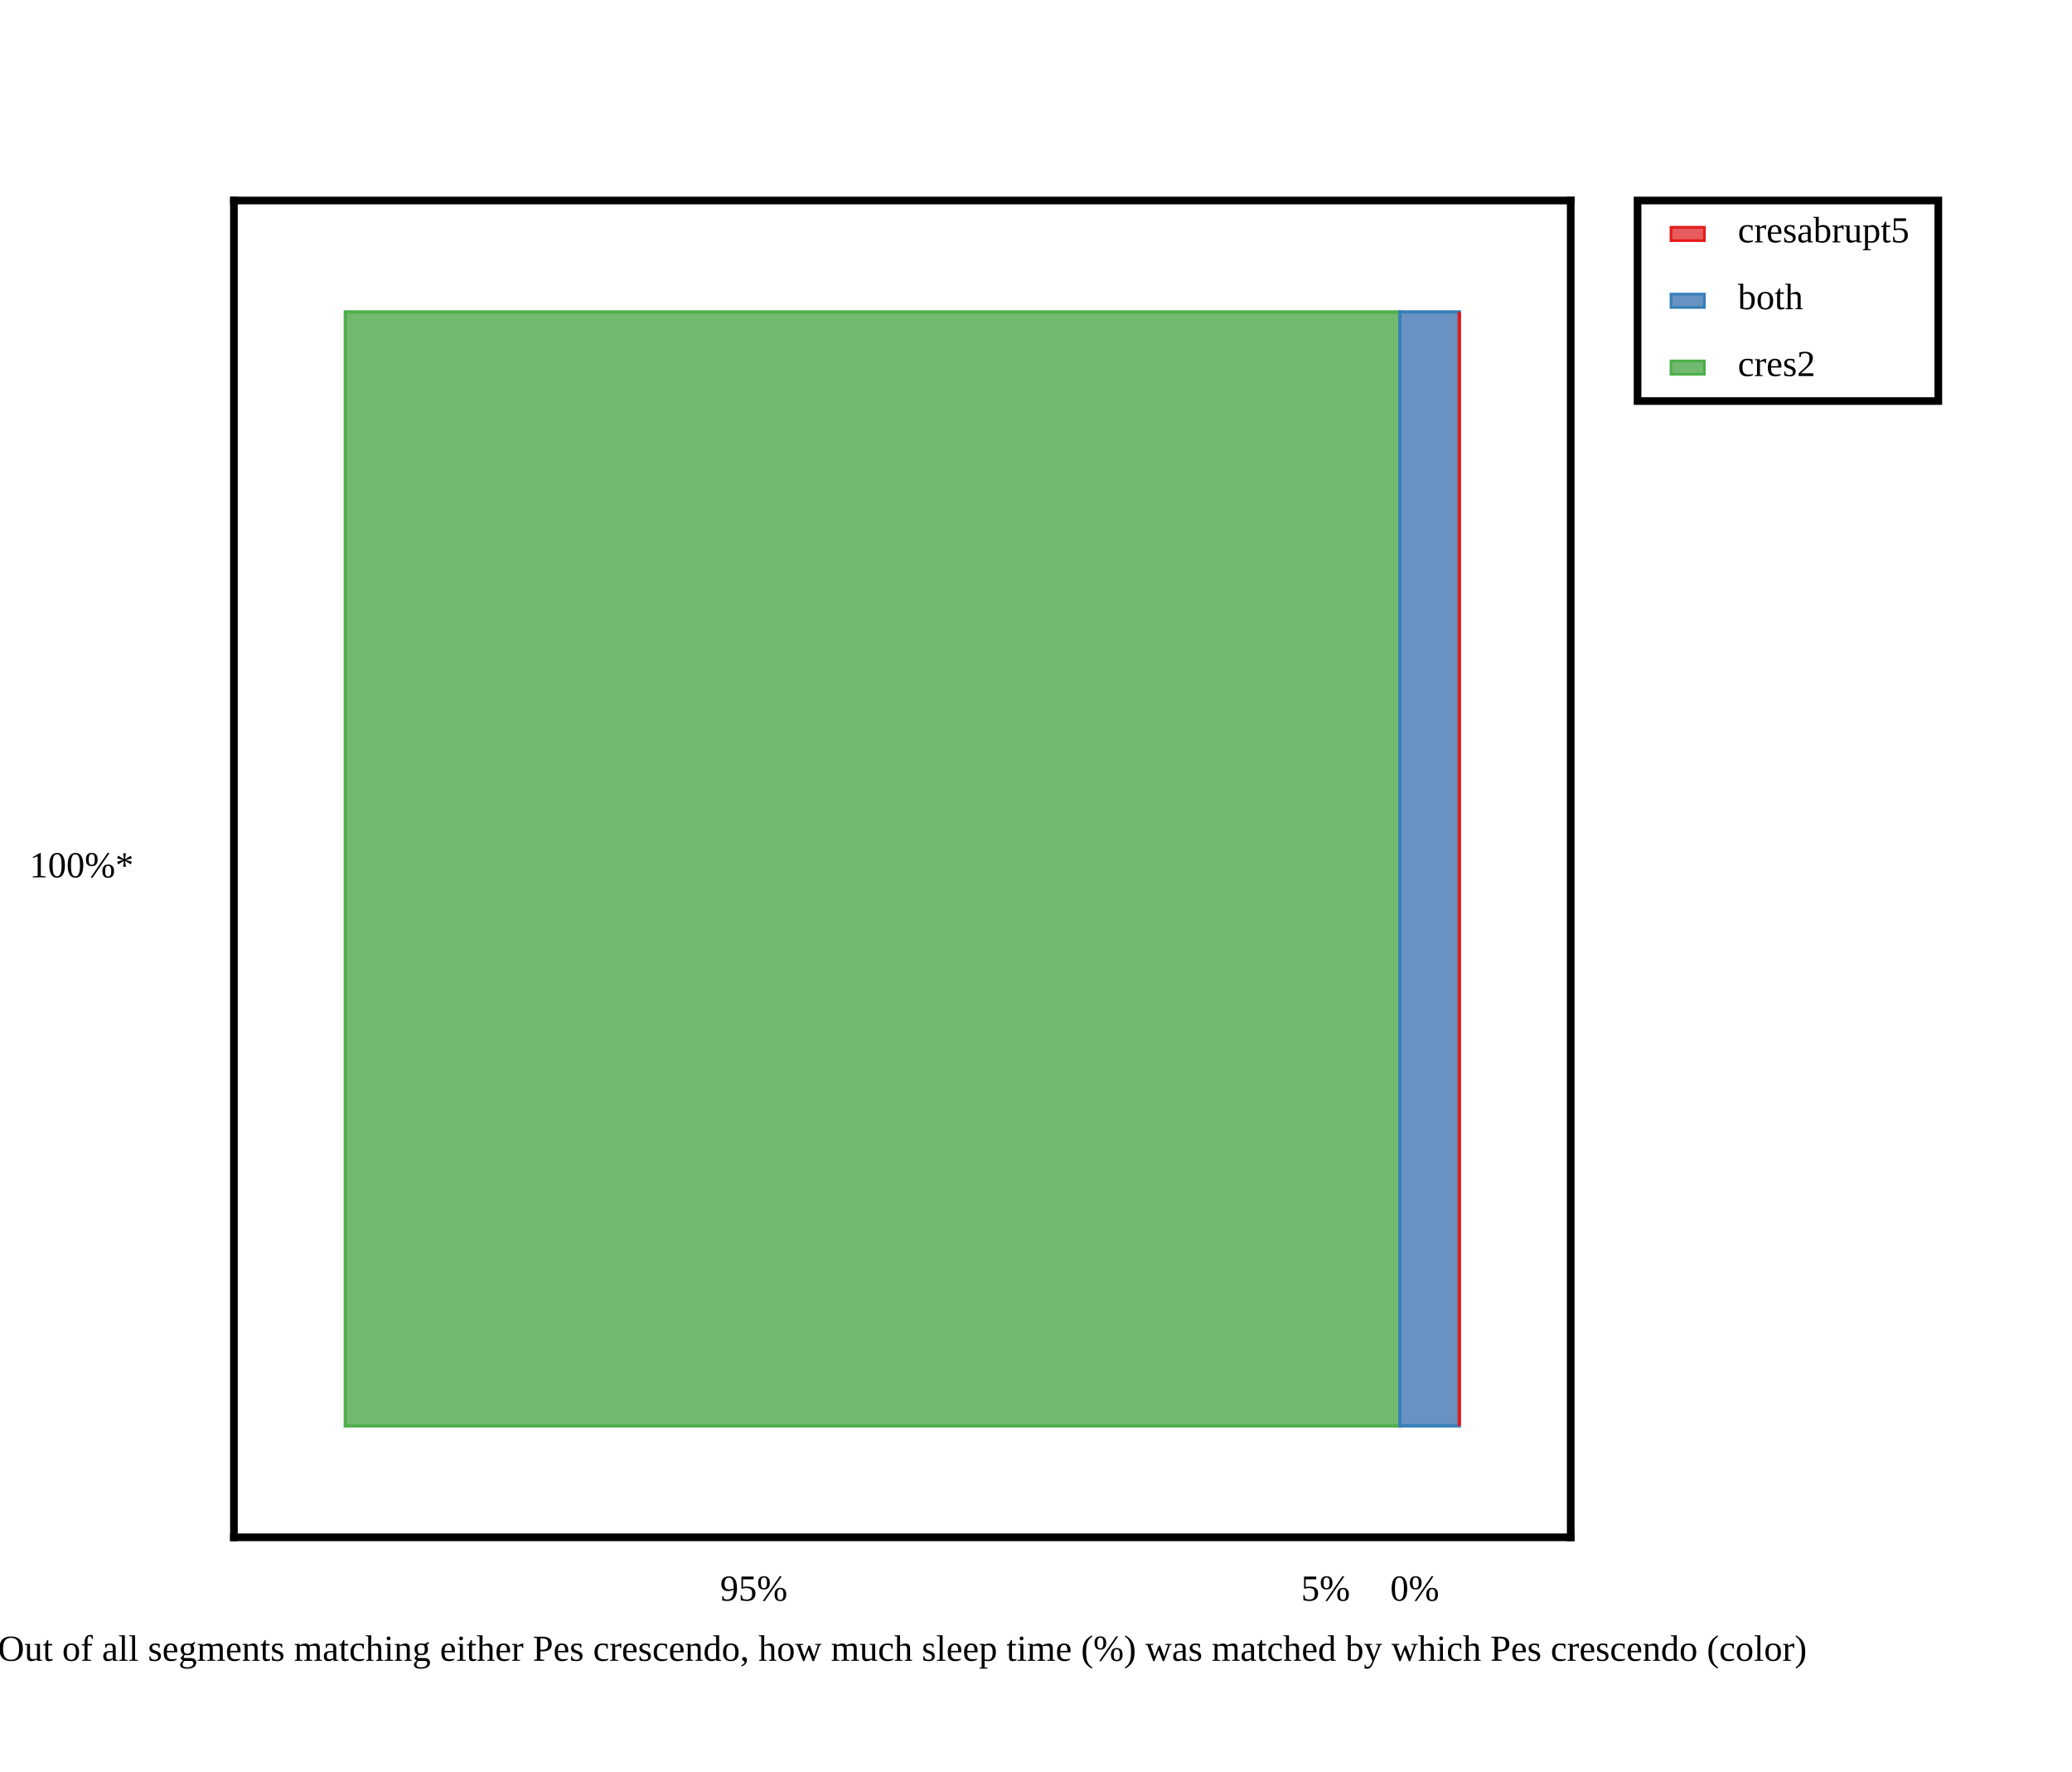
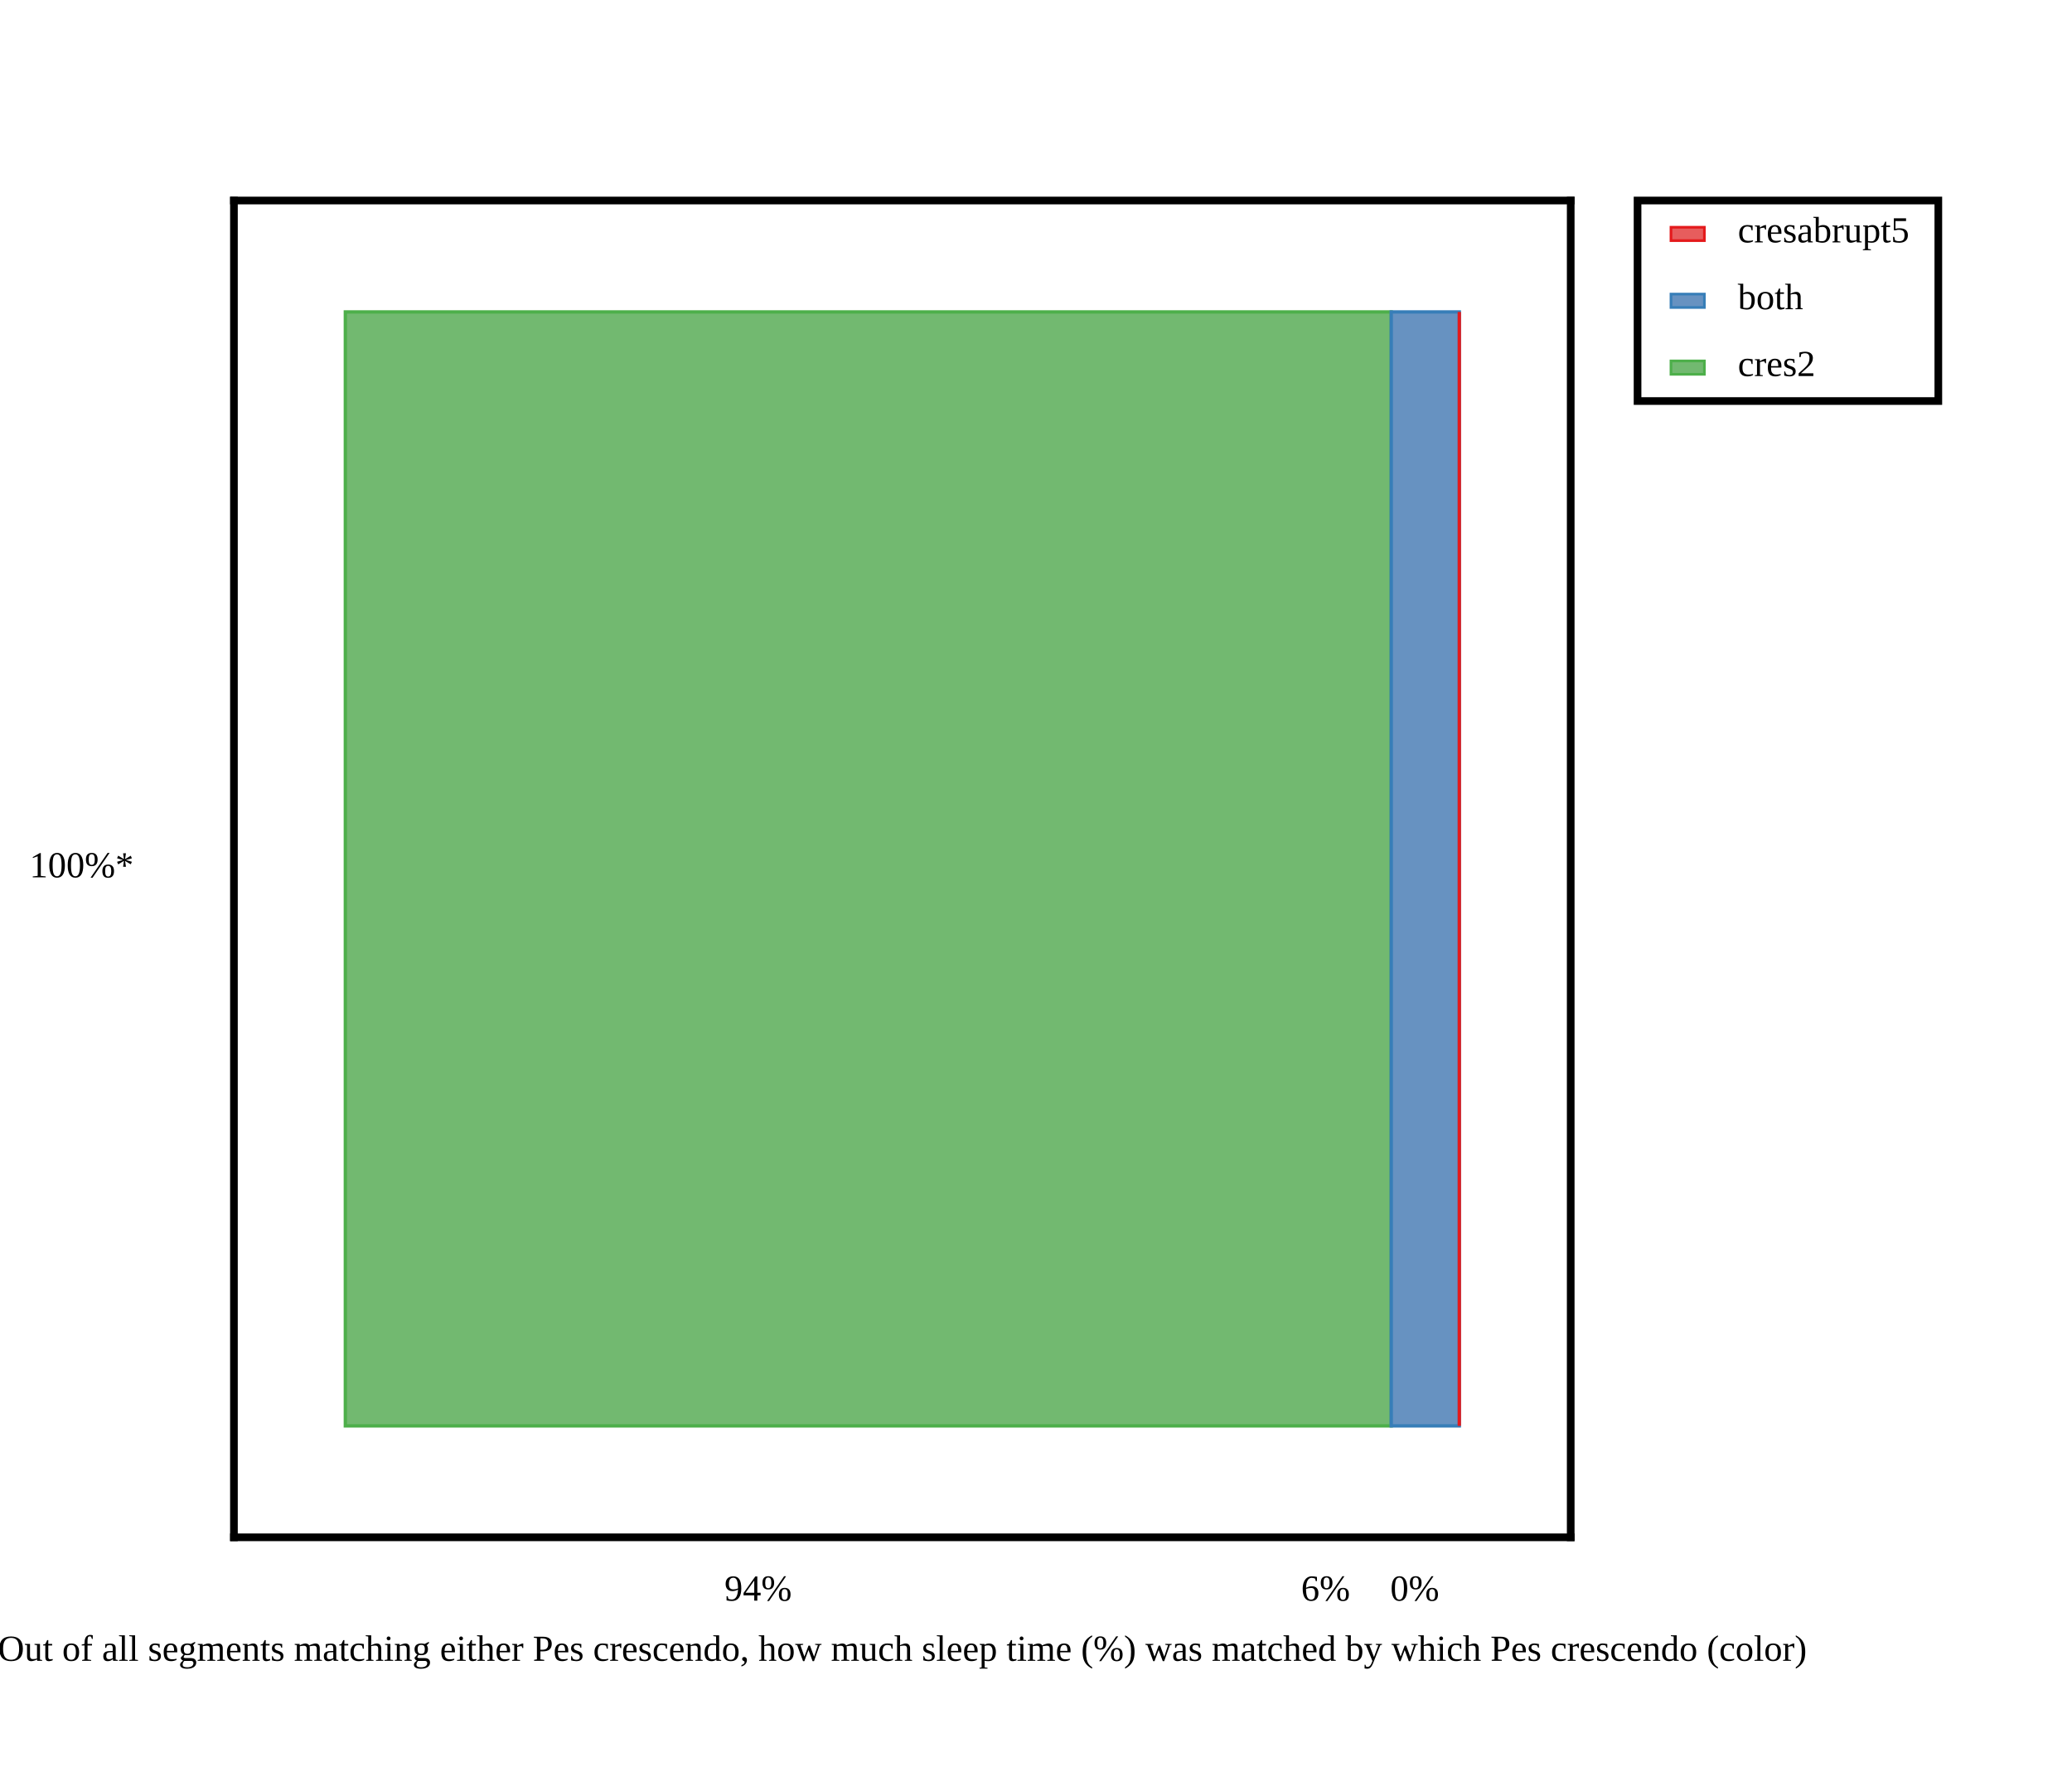
<svg xmlns="http://www.w3.org/2000/svg" height="530" stroke-opacity="1" viewBox="0.0 0.0 620 530.0" font-size="1" width="620" stroke="rgb(0,0,0)" version="1.1">
  <defs />
  <g stroke-linejoin="miter" stroke-opacity="1.0" fill-opacity="0.0" stroke="rgb(0,0,0)" stroke-width="2.293" fill="rgb(0,0,0)" stroke-linecap="square" stroke-miterlimit="10.0">
    <path d="M 70,460 v -400 M 470,460 v -400 " />
  </g>
  <g stroke-linejoin="miter" stroke-opacity="1.0" fill-opacity="1.0" font-size="11.0px" stroke="rgb(0,0,0)" stroke-width="2.293" fill="rgb(0,0,0)" stroke-linecap="butt" stroke-miterlimit="10.0">
    <text dominant-baseline="middle" transform="matrix(1,0,0,1,40,260)" stroke="none" text-anchor="end">100%*</text>
  </g>
  <g stroke-linejoin="miter" stroke-opacity="1.0" fill-opacity="0.0" stroke="rgb(0,0,0)" stroke-width="2.293" fill="rgb(0,0,0)" stroke-linecap="square" stroke-miterlimit="10.0">
    <path d="M 70,460 h 400 M 70,60 h 400 " />
  </g>
  <g stroke-linejoin="miter" stroke-opacity="1.0" fill-opacity="1.0" font-size="11.0px" stroke="rgb(0,0,0)" stroke-width="2.293" fill="rgb(0,0,0)" stroke-linecap="butt" stroke-miterlimit="10.0">
    <text dominant-baseline="text-before-edge" transform="matrix(1,0,0,1,270,490)" stroke="none" text-anchor="middle">Out of all segments matching either Pes crescendo, how much sleep time (%) was matched by which Pes crescendo (color)</text>
  </g>
  <g stroke-linejoin="miter" stroke-opacity="1.0" fill-opacity="1.0" font-size="11.0px" stroke="rgb(0,0,0)" stroke-width="2.293" fill="rgb(0,0,0)" stroke-linecap="butt" stroke-miterlimit="10.0">
    <text dominant-baseline="text-before-edge" transform="matrix(1,0,0,1,423.3333,472)" stroke="none" text-anchor="middle">0%</text>
  </g>
  <g stroke-linejoin="miter" stroke-opacity="1.0" fill-opacity="1.0" font-size="11.0px" stroke="rgb(0,0,0)" stroke-width="2.293" fill="rgb(0,0,0)" stroke-linecap="butt" stroke-miterlimit="10.0">
-     <text dominant-baseline="text-before-edge" transform="matrix(1,0,0,1,396.6667,472)" stroke="none" text-anchor="middle">5%</text>
+     <text dominant-baseline="text-before-edge" transform="matrix(1,0,0,1,396.6667,472)" stroke="none" text-anchor="middle">6%</text>
  </g>
  <g stroke-linejoin="miter" stroke-opacity="1.0" fill-opacity="1.0" font-size="11.0px" stroke="rgb(0,0,0)" stroke-width="2.293" fill="rgb(0,0,0)" stroke-linecap="butt" stroke-miterlimit="10.0">
-     <text dominant-baseline="text-before-edge" transform="matrix(1,0,0,1,225.5574,472)" stroke="none" text-anchor="middle">95%</text>
+     <text dominant-baseline="text-before-edge" transform="matrix(1,0,0,1,226.8526,472)" stroke="none" text-anchor="middle">94%</text>
  </g>
  <g stroke-linejoin="miter" stroke-opacity="1.0" fill-opacity="1.0" stroke="rgb(77,175,74)" stroke-width="1.0" fill="rgb(114,185,112)" stroke-linecap="butt" stroke-miterlimit="10.0">
    <defs>
      <clipPath id="crescresabruptmyClip1">
        <path d="M 470,460 l -0,-400 h -400 l -0,400 Z" />
      </clipPath>
    </defs>
    <g clip-path="url(#crescresabruptmyClip1)">
-       <path d="M 103.333,426.667 v -333.333 h 315.552 v 333.333 Z" />
+       <path d="M 103.333,426.667 v -333.333 h 312.961 v 333.333 Z" />
    </g>
  </g>
  <g stroke-linejoin="miter" stroke-opacity="1.0" fill-opacity="1.0" stroke="rgb(55,126,184)" stroke-width="1.0" fill="rgb(103,146,193)" stroke-linecap="butt" stroke-miterlimit="10.0">
    <defs>
      <clipPath id="crescresabruptmyClip2">
        <path d="M 470,460 l -0,-400 h -400 l -0,400 Z" />
      </clipPath>
    </defs>
    <g clip-path="url(#crescresabruptmyClip2)">
-       <path d="M 418.885,426.667 v -333.333 h 17.782 v 333.333 Z" />
+       <path d="M 416.295,426.667 v -333.333 h 20.372 v 333.333 Z" />
    </g>
  </g>
  <g stroke-linejoin="miter" stroke-opacity="1.0" fill-opacity="1.0" stroke="rgb(228,26,28)" stroke-width="1.0" fill="rgb(231,93,93)" stroke-linecap="butt" stroke-miterlimit="10.0">
    <defs>
      <clipPath id="crescresabruptmyClip3">
        <path d="M 470,460 l -0,-400 h -400 l -0,400 Z" />
      </clipPath>
    </defs>
    <g clip-path="url(#crescresabruptmyClip3)">
      <path d="M 436.667,426.667 v -333.333 h 0 v 333.333 Z" />
    </g>
  </g>
  <g stroke-linejoin="miter" stroke-opacity="1.0" fill-opacity="1.0" font-size="11.0px" stroke="rgb(0,0,0)" stroke-width="2.293" fill="rgb(0,0,0)" stroke-linecap="butt" stroke-miterlimit="10.0">
    <text dominant-baseline="text-after-edge" transform="matrix(1,0,0,1,270,40)" stroke="none" text-anchor="middle" />
  </g>
  <g stroke-linejoin="miter" stroke-opacity="1.0" fill-opacity="0.0" stroke="rgb(0,0,0)" stroke-width="2.293" fill="rgb(0,0,0)" stroke-linecap="butt" stroke-miterlimit="10.0">
    <path d="M 580,120 l -0,-60 h -90 l -0,60 Z" />
  </g>
  <g stroke-linejoin="miter" stroke-opacity="1.0" fill-opacity="1.0" font-size="11.0px" stroke="rgb(0,0,0)" stroke-width="2.293" fill="rgb(0,0,0)" stroke-linecap="butt" stroke-miterlimit="10.0">
    <text dominant-baseline="middle" transform="matrix(1,0,0,1,520,110)" stroke="none" text-anchor="start">cres2</text>
  </g>
  <g stroke-linejoin="miter" stroke-opacity="1.0" fill-opacity="1.0" stroke="rgb(77,175,74)" stroke-width="0.8" fill="rgb(114,185,112)" stroke-linecap="butt" stroke-miterlimit="10.0">
    <path d="M 500,108 l 10,0 v 4 l -10,0 Z" />
  </g>
  <g stroke-linejoin="miter" stroke-opacity="1.0" fill-opacity="1.0" font-size="11.0px" stroke="rgb(0,0,0)" stroke-width="2.293" fill="rgb(0,0,0)" stroke-linecap="butt" stroke-miterlimit="10.0">
    <text dominant-baseline="middle" transform="matrix(1,0,0,1,520,90)" stroke="none" text-anchor="start">both</text>
  </g>
  <g stroke-linejoin="miter" stroke-opacity="1.0" fill-opacity="1.0" stroke="rgb(55,126,184)" stroke-width="0.8" fill="rgb(103,146,193)" stroke-linecap="butt" stroke-miterlimit="10.0">
    <path d="M 500,88 l 10,0 v 4 l -10,0 Z" />
  </g>
  <g stroke-linejoin="miter" stroke-opacity="1.0" fill-opacity="1.0" font-size="11.0px" stroke="rgb(0,0,0)" stroke-width="2.293" fill="rgb(0,0,0)" stroke-linecap="butt" stroke-miterlimit="10.0">
    <text dominant-baseline="middle" transform="matrix(1,0,0,1,520,70)" stroke="none" text-anchor="start">cresabrupt5</text>
  </g>
  <g stroke-linejoin="miter" stroke-opacity="1.0" fill-opacity="1.0" stroke="rgb(228,26,28)" stroke-width="0.8" fill="rgb(231,93,93)" stroke-linecap="butt" stroke-miterlimit="10.0">
    <path d="M 500,68 l 10,0 v 4 l -10,0 Z" />
  </g>
</svg>
